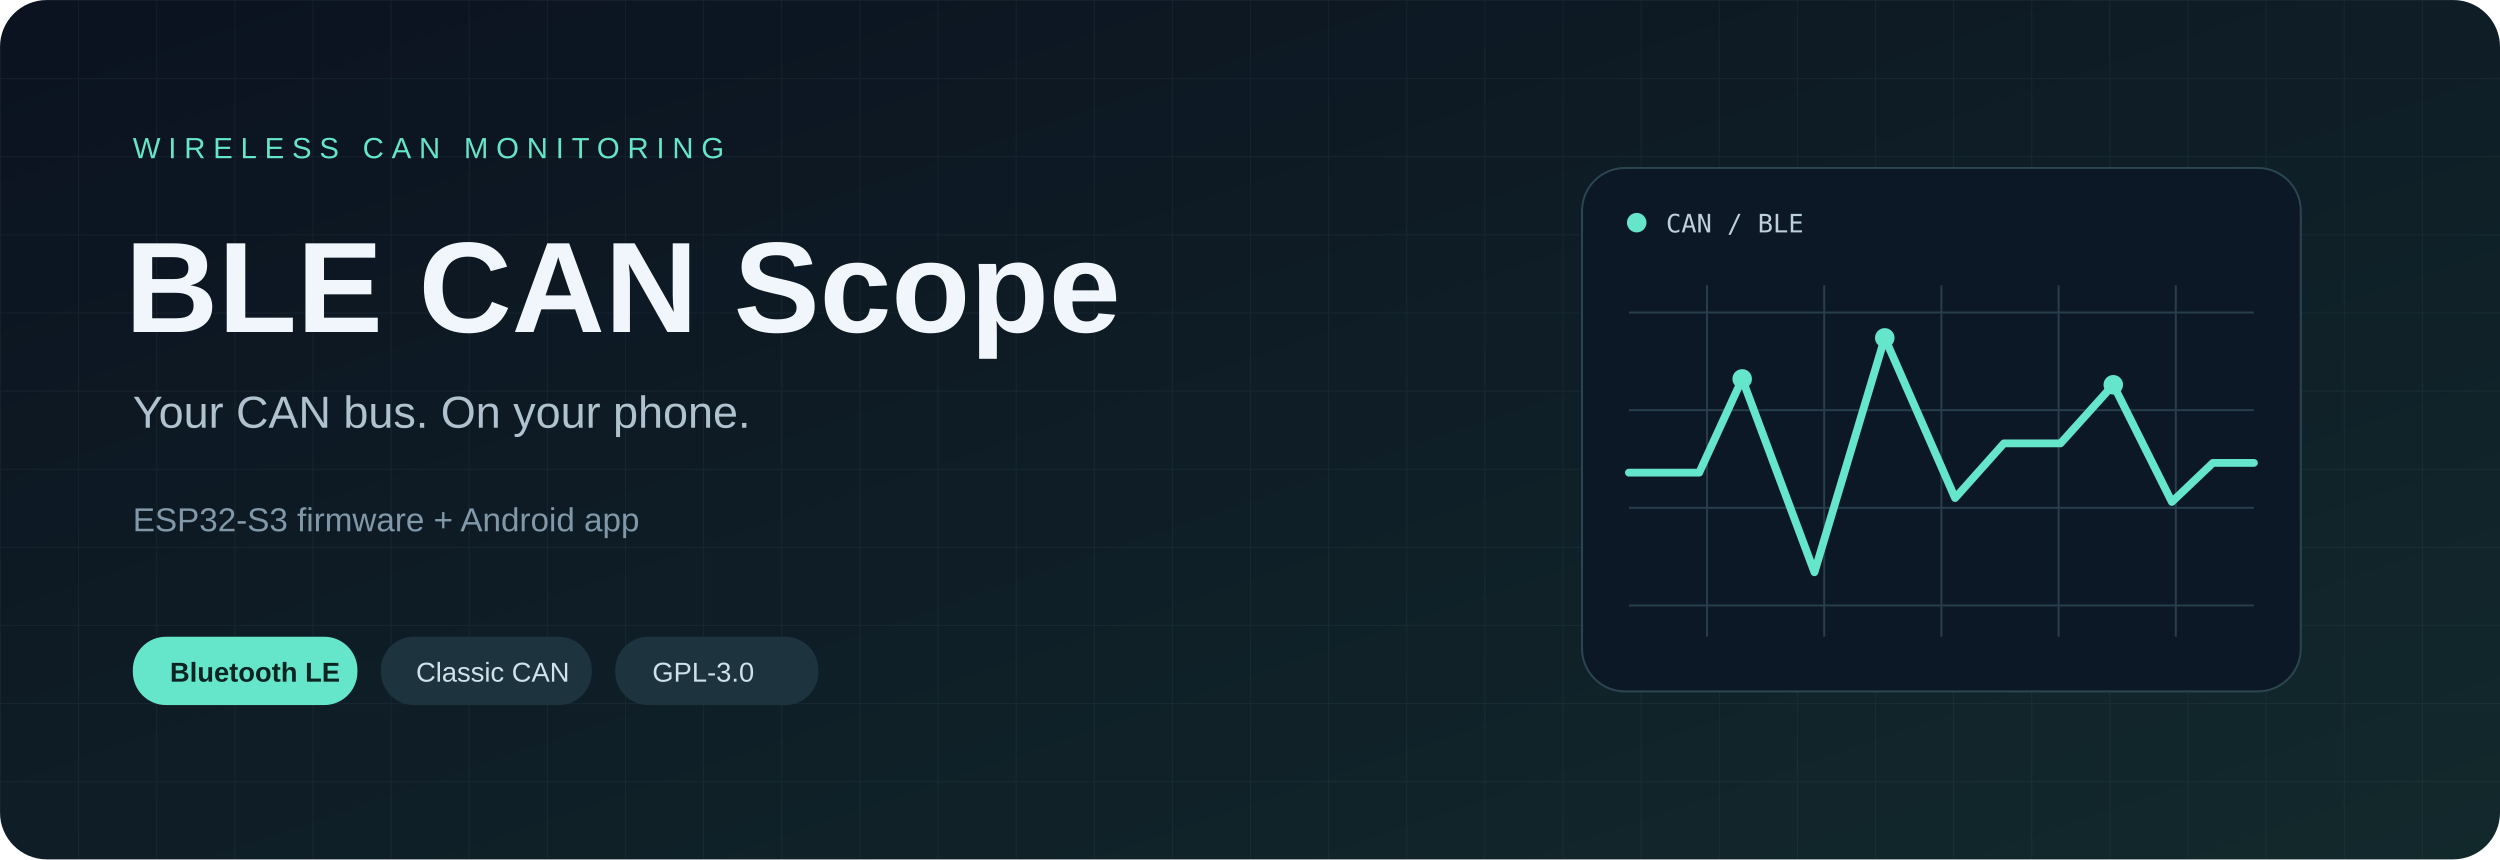
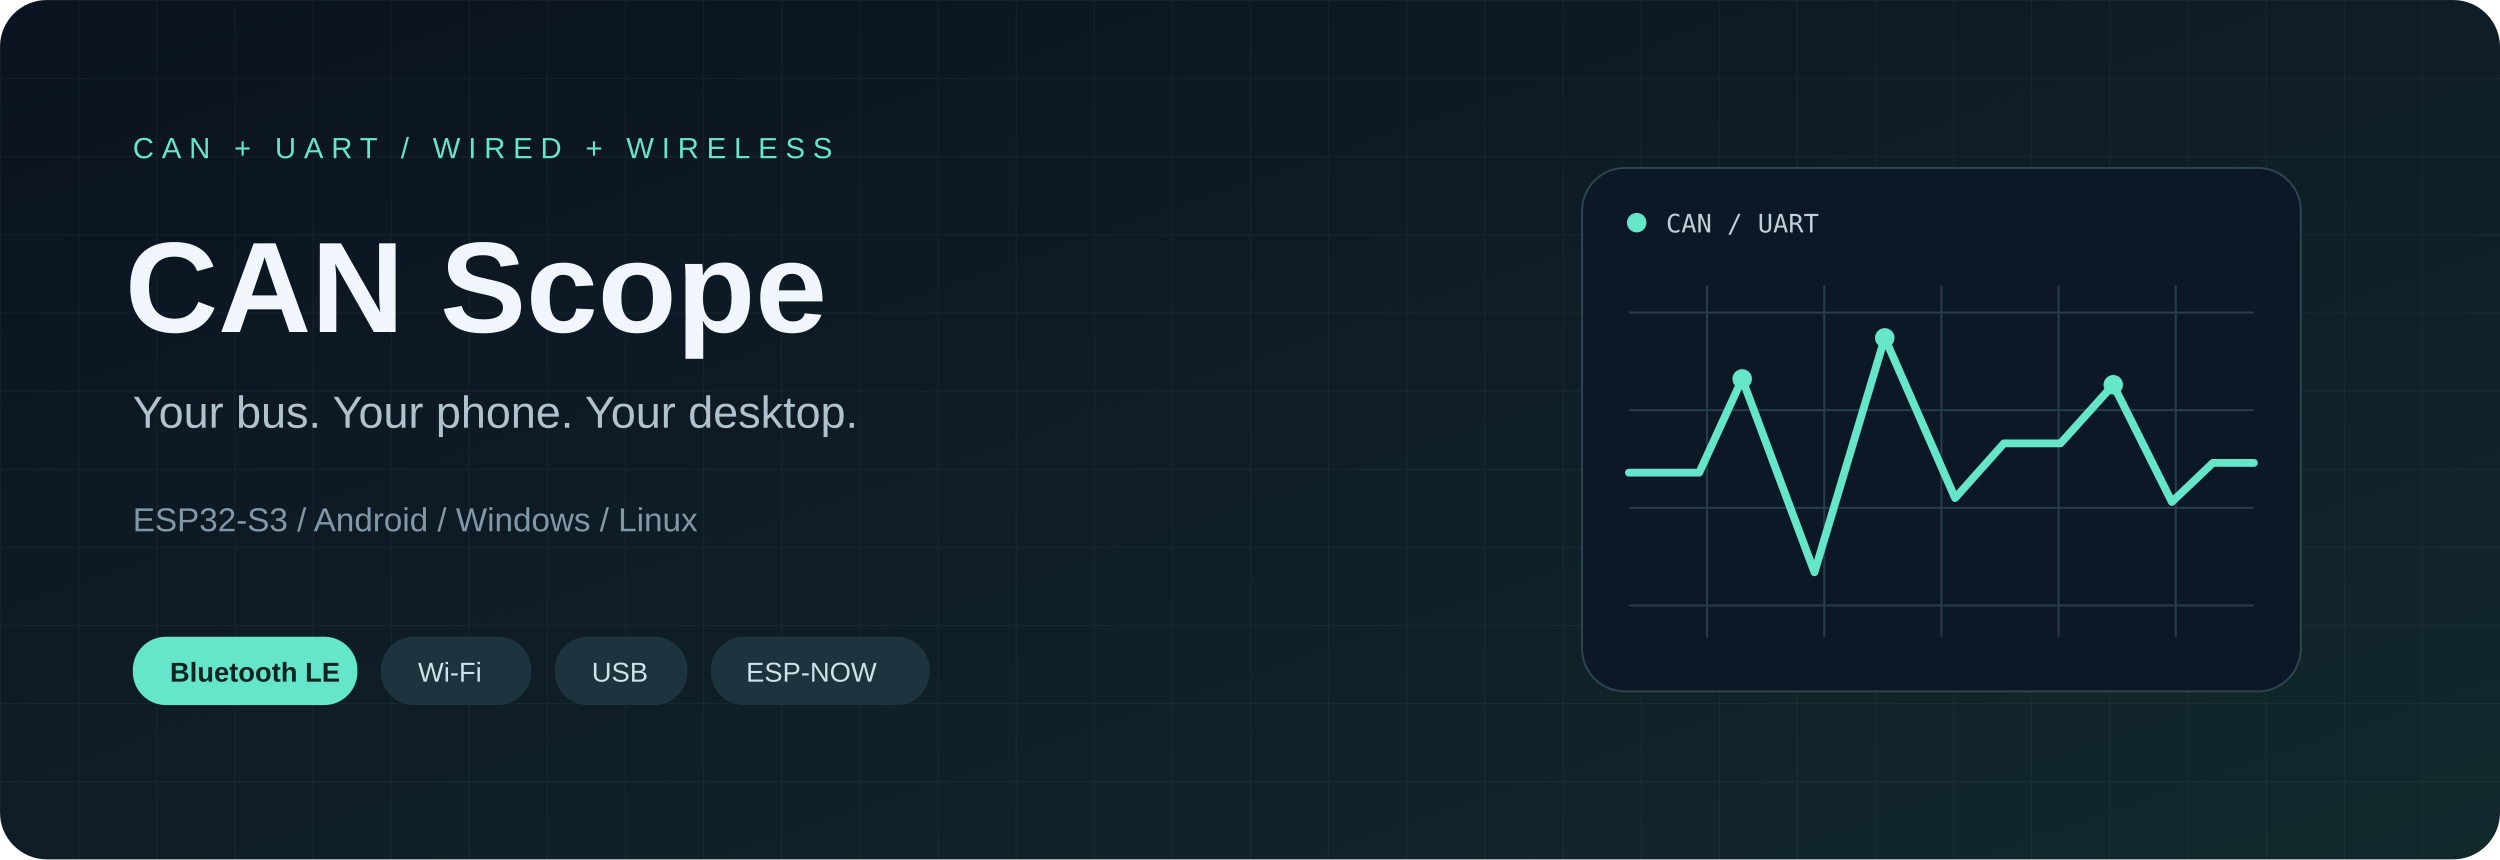
<svg xmlns="http://www.w3.org/2000/svg" width="1280" height="440" viewBox="0 0 1280 440" role="img" aria-labelledby="title desc">
  <defs>
    <linearGradient id="bg" x2="1" y2="1">
      <stop stop-color="#0b1220" />
      <stop offset="1" stop-color="#12292c" />
    </linearGradient>
    <pattern id="grid" width="40" height="40" patternUnits="userSpaceOnUse">
      <path d="M40 0H0V40" fill="none" stroke="#86a9b2" stroke-opacity=".07" />
    </pattern>
  </defs>
  <rect width="1280" height="440" rx="24" fill="url(#bg)" />
  <rect width="1280" height="440" rx="24" fill="url(#grid)" />
  <g font-family="Arial,Helvetica,sans-serif">
-     <text x="68" y="81" fill="#65e6cb" font-size="15" letter-spacing="4">WIRELESS CAN MONITORING</text>
-     <text x="64" y="170" fill="#f0f6fc" font-size="66" font-weight="700">BLE CAN Scope</text>
-     <text x="68" y="219" fill="#afc2cd" font-size="23">Your CAN bus. On your phone.</text>
-     <text x="68" y="272" fill="#8198a8" font-size="17">ESP32-S3 firmware + Android app</text>
+     <text x="68" y="81" fill="#65e6cb" font-size="15" letter-spacing="4">CAN + UART / WIRED + WIRELESS</text>
+     <text x="64" y="170" fill="#f0f6fc" font-size="66" font-weight="700">CAN Scope</text>
+     <text x="68" y="219" fill="#afc2cd" font-size="23">Your bus. Your phone. Your desktop.</text>
+     <text x="68" y="272" fill="#8198a8" font-size="17">ESP32-S3  /  Android  /  Windows  /  Linux</text>
    <rect x="68" y="326" width="115" height="35" rx="17" fill="#65e6cb" />
    <text x="87" y="349" fill="#0b2421" font-size="14" font-weight="700">Bluetooth LE</text>
-     <rect x="195" y="326" width="108" height="35" rx="17" fill="#1d343f" />
-     <text x="213" y="349" fill="#cfe1e9" font-size="14">Classic CAN</text>
-     <rect x="315" y="326" width="104" height="35" rx="17" fill="#1d343f" />
-     <text x="334" y="349" fill="#cfe1e9" font-size="14">GPL-3.0</text>
+     <rect x="195" y="326" width="77" height="35" rx="17" fill="#1d343f" />
+     <text x="214" y="349" fill="#cfe1e9" font-size="14">Wi-Fi</text>
+     <rect x="284" y="326" width="68" height="35" rx="17" fill="#1d343f" />
+     <text x="303" y="349" fill="#cfe1e9" font-size="14">USB</text>
+     <rect x="364" y="326" width="112" height="35" rx="17" fill="#1d343f" />
+     <text x="382" y="349" fill="#cfe1e9" font-size="14">ESP-NOW</text>
  </g>
  <g transform="translate(810 86)">
    <rect width="368" height="268" rx="22" fill="#0c1825" stroke="#2b4650" />
    <g stroke="#273f4a" stroke-width="1">
      <path d="M24 74H344M24 124H344M24 174H344M24 224H344M64 60V240M124 60V240M184 60V240M244 60V240M304 60V240" />
    </g>
    <circle cx="28" cy="28" r="5" fill="#65e6cb" />
-     <text x="43" y="33" fill="#bdd0da" font-family="monospace" font-size="13">CAN / BLE</text>
+     <text x="43" y="33" fill="#bdd0da" font-family="monospace" font-size="13">CAN / UART</text>
    <path d="M24 156H60L82 108L119 207L155 87L191 169L216 141H245L272 111L302 171L323 151H344" fill="none" stroke="#65e6cb" stroke-width="4" stroke-linecap="round" stroke-linejoin="round" />
    <g fill="#65e6cb">
      <circle cx="82" cy="108" r="5" />
      <circle cx="155" cy="87" r="5" />
      <circle cx="272" cy="111" r="5" />
    </g>
  </g>
</svg>
